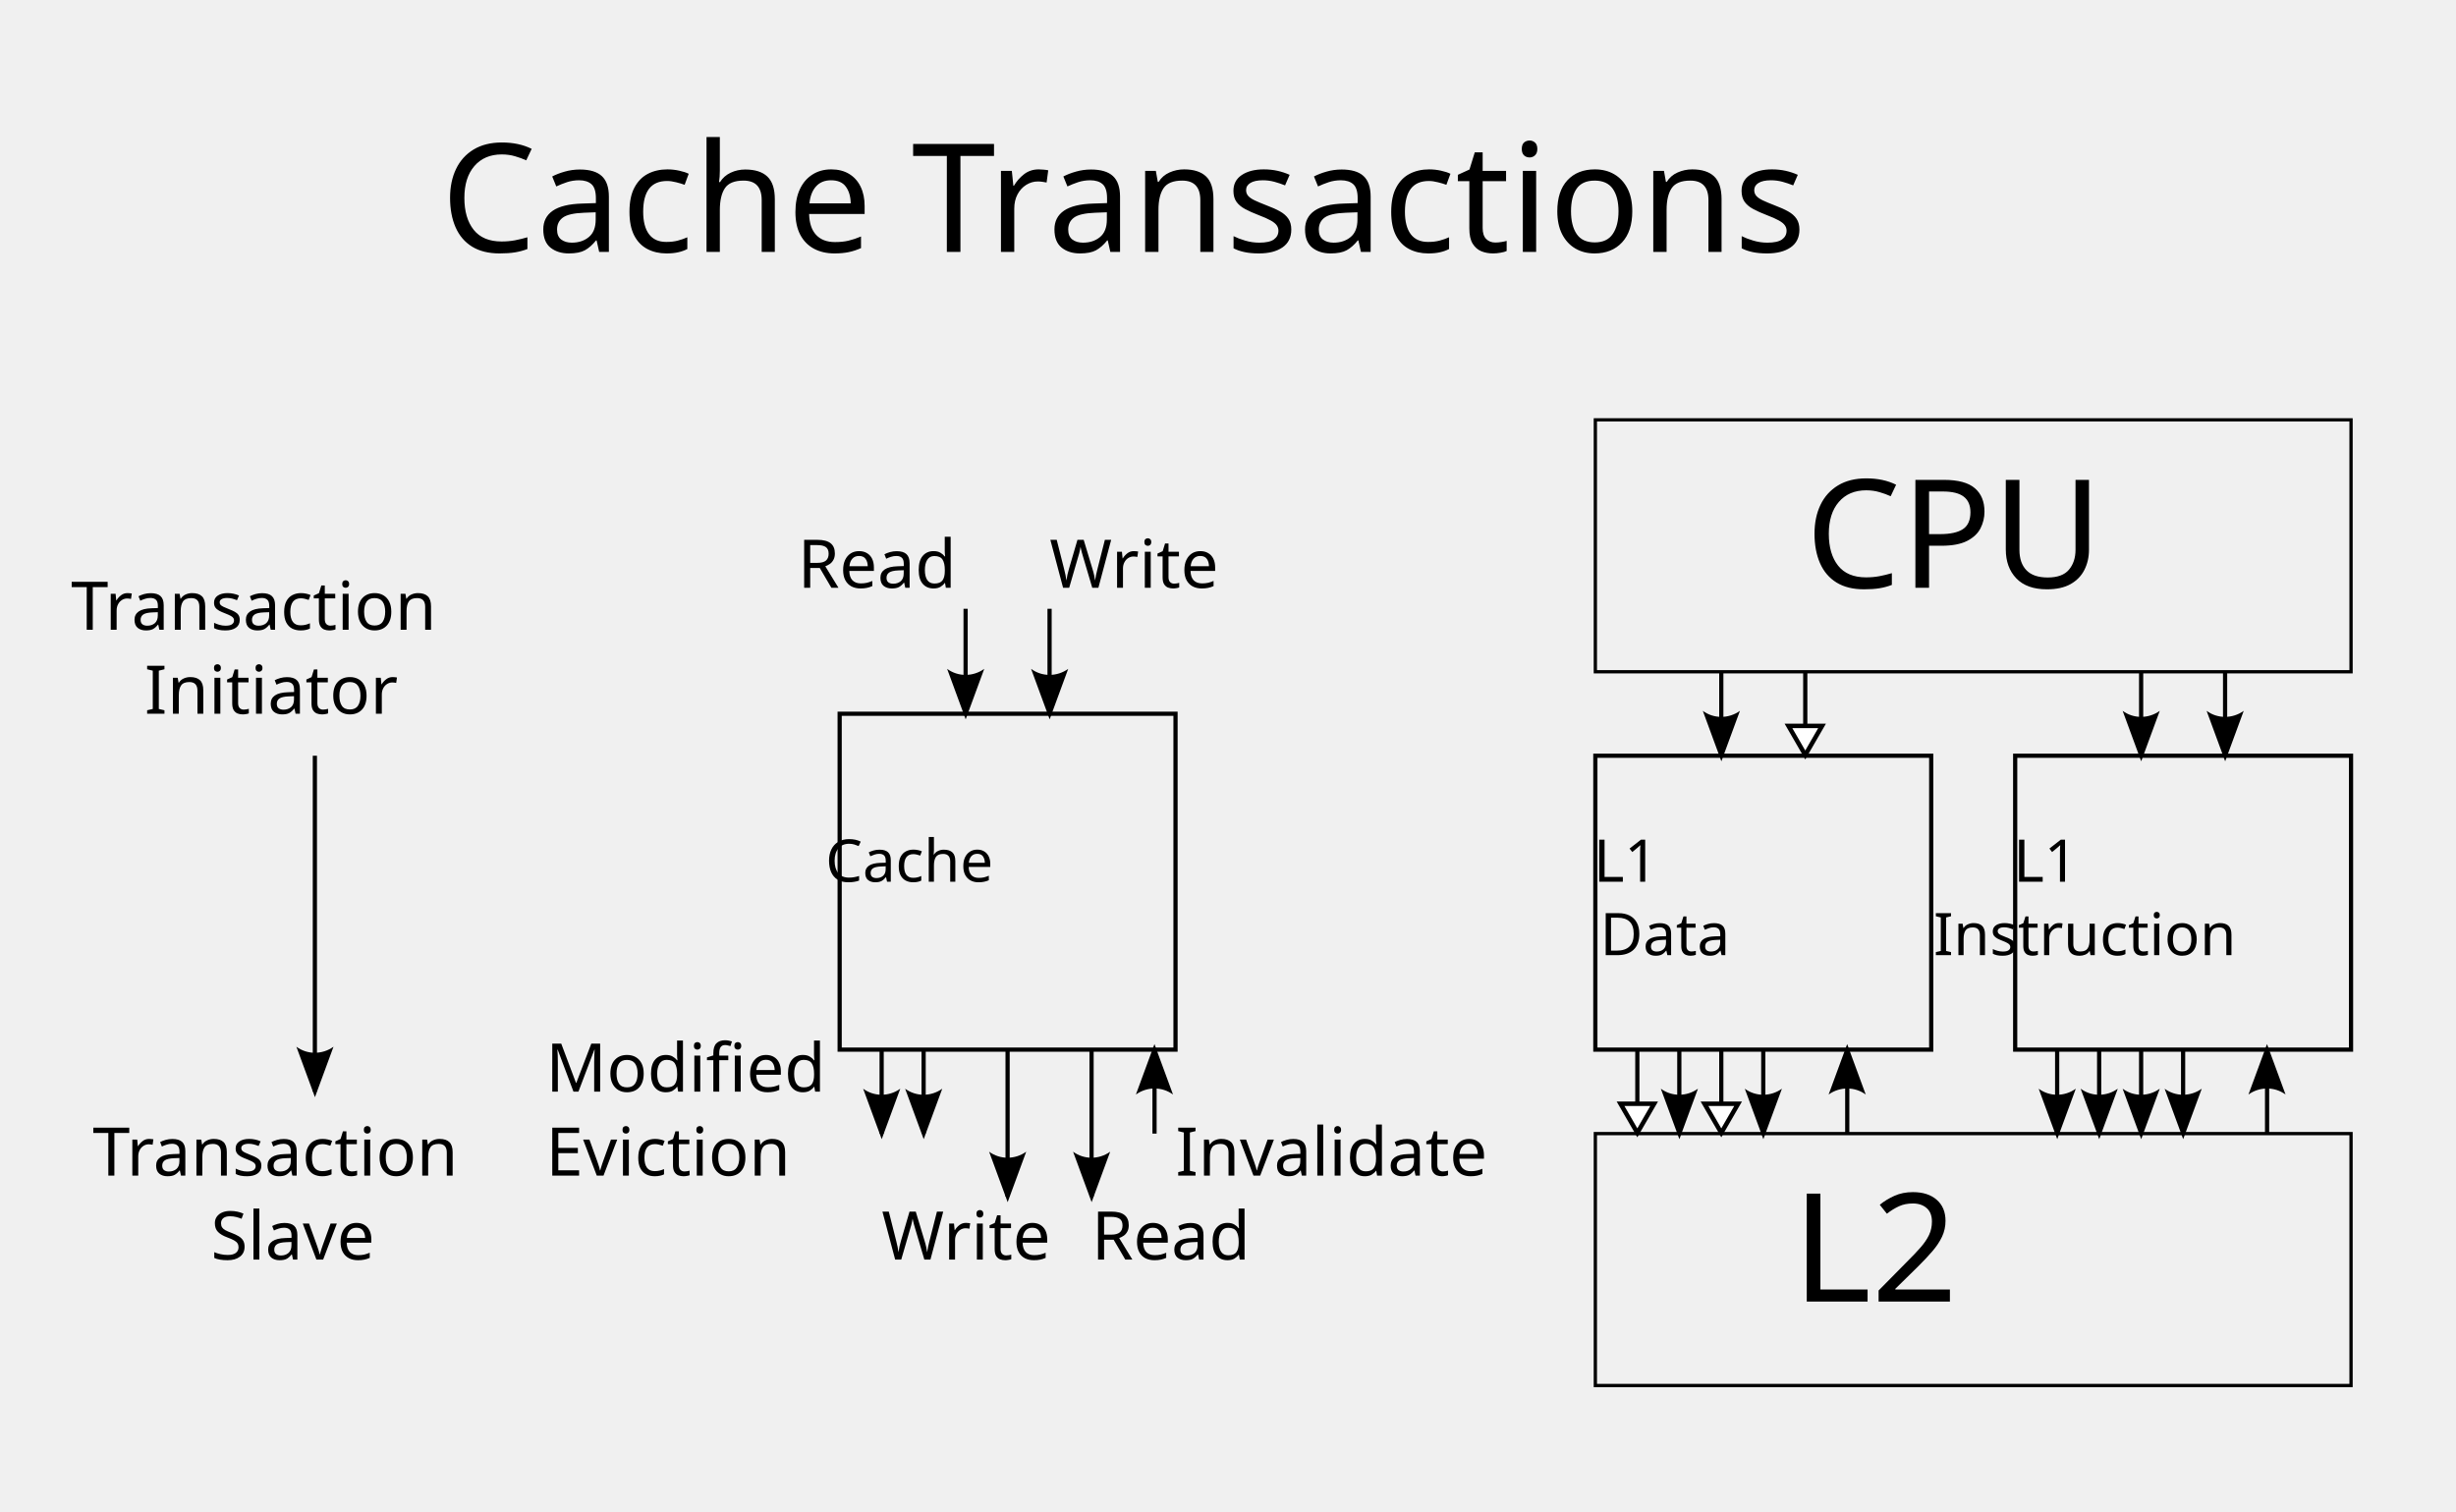
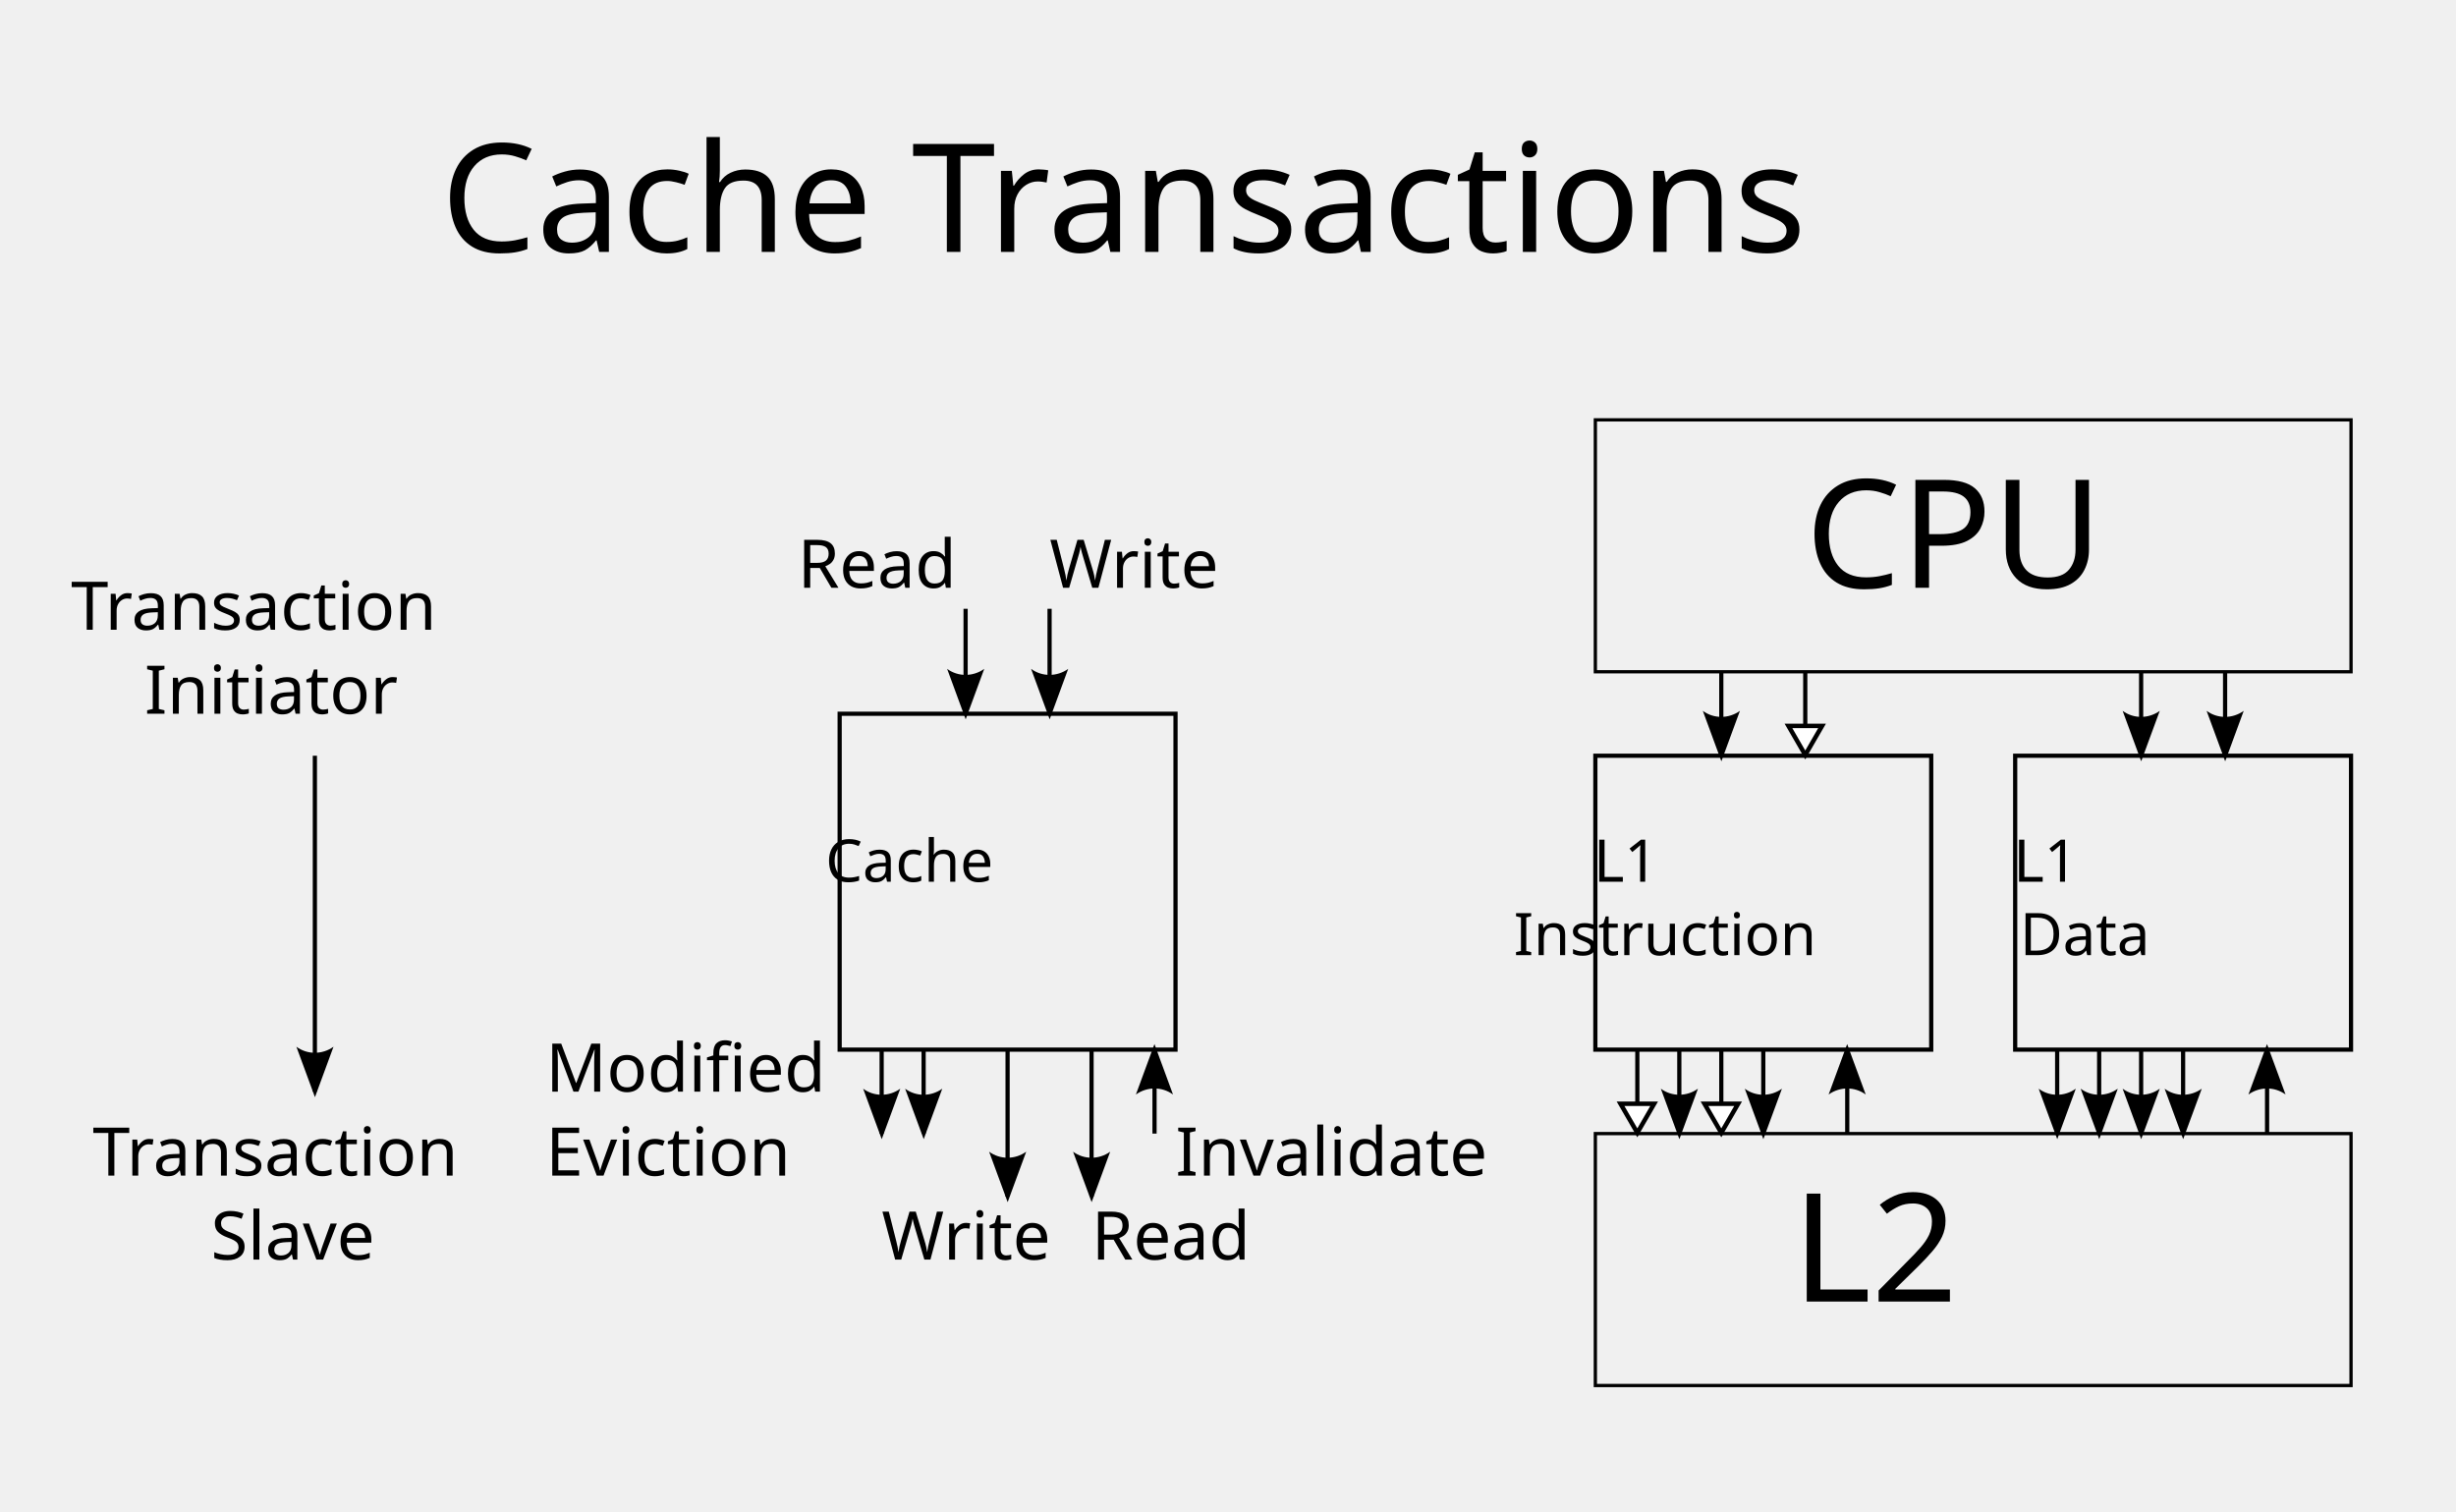
<svg xmlns="http://www.w3.org/2000/svg" width="585" height="360" id="svg2" version="1.1">
  <defs id="defs4">
    <marker orient="auto" refY="0.0" refX="0.0" id="EmptyTriangleOutL" style="overflow:visible">
      <path id="path4670" d="M 5.77,0.0 L -2.88,5.0 L -2.88,-5.0 L 5.77,0.0 z " style="fill-rule:evenodd;fill:#FFFFFF;stroke:#000000;stroke-width:1.0pt" transform="scale(0.8) translate(-6,0)" />
    </marker>
    <marker orient="auto" refY="0" refX="0" id="Arrow2Lend" style="overflow:visible">
      <path id="path3889" style="fill-rule:evenodd;stroke-width:0.625;stroke-linejoin:round" d="M 8.719,4.034 -2.207,0.016 8.719,-4.002 c -1.745,2.372 -1.735,5.617 -6e-7,8.035 z" transform="matrix(-1.1,0,0,-1.1,-1.1,0)" />
    </marker>
    <marker orient="auto" refY="0" refX="0" id="Arrow2Lend-7" style="overflow:visible">
      <path id="path3889-3" style="fill-rule:evenodd;stroke-width:0.625;stroke-linejoin:round" d="M 8.719,4.034 -2.207,0.016 8.719,-4.002 c -1.745,2.372 -1.735,5.617 -6e-7,8.035 z" transform="matrix(-1.1,0,0,-1.1,-1.1,0)" />
    </marker>
    <marker orient="auto" refY="0" refX="0" id="Arrow2Lend-5" style="overflow:visible">
      <path id="path3889-8" style="fill-rule:evenodd;stroke-width:0.625;stroke-linejoin:round" d="M 8.719,4.034 -2.207,0.016 8.719,-4.002 c -1.745,2.372 -1.735,5.617 -6e-7,8.035 z" transform="matrix(-1.1,0,0,-1.1,-1.1,0)" />
    </marker>
    <marker orient="auto" refY="0" refX="0" id="Arrow2Lend-1" style="overflow:visible">
      <path id="path3889-6" style="fill-rule:evenodd;stroke-width:0.625;stroke-linejoin:round" d="M 8.719,4.034 -2.207,0.016 8.719,-4.002 c -1.745,2.372 -1.735,5.617 -6e-7,8.035 z" transform="matrix(-1.1,0,0,-1.1,-1.1,0)" />
    </marker>
    <marker orient="auto" refY="0" refX="0" id="Arrow2Lend-0" style="overflow:visible">
      <path id="path3889-2" style="fill-rule:evenodd;stroke-width:0.625;stroke-linejoin:round" d="M 8.719,4.034 -2.207,0.016 8.719,-4.002 c -1.745,2.372 -1.735,5.617 -6e-7,8.035 z" transform="matrix(-1.1,0,0,-1.1,-1.1,0)" />
    </marker>
    <marker orient="auto" refY="0" refX="0" id="Arrow2Lend-04" style="overflow:visible">
      <path id="path3889-60" style="fill-rule:evenodd;stroke-width:0.625;stroke-linejoin:round" d="M 8.719,4.034 -2.207,0.016 8.719,-4.002 c -1.745,2.372 -1.735,5.617 -6e-7,8.035 z" transform="matrix(-1.1,0,0,-1.1,-1.1,0)" />
    </marker>
    <marker orient="auto" refY="0" refX="0" id="marker3039" style="overflow:visible">
      <path id="path3041" style="fill-rule:evenodd;stroke-width:0.625;stroke-linejoin:round" d="M 8.719,4.034 -2.207,0.016 8.719,-4.002 c -1.745,2.372 -1.735,5.617 -6e-7,8.035 z" transform="matrix(-1.1,0,0,-1.1,-1.1,0)" />
    </marker>
    <marker orient="auto" refY="0" refX="0" id="Arrow2Lend-9" style="overflow:visible">
      <path id="path3889-86" style="fill-rule:evenodd;stroke-width:0.625;stroke-linejoin:round" d="M 8.719,4.034 -2.207,0.016 8.719,-4.002 c -1.745,2.372 -1.735,5.617 -6e-7,8.035 z" transform="matrix(-1.1,0,0,-1.1,-1.1,0)" />
    </marker>
    <marker orient="auto" refY="0" refX="0" id="Arrow2Lend-09" style="overflow:visible">
      <path id="path3889-9" style="fill-rule:evenodd;stroke-width:0.625;stroke-linejoin:round" d="M 8.719,4.034 -2.207,0.016 8.719,-4.002 c -1.745,2.372 -1.735,5.617 -6e-7,8.035 z" transform="matrix(-1.1,0,0,-1.1,-1.1,0)" />
    </marker>
    <marker orient="auto" refY="0" refX="0" id="Arrow2Lend-00" style="overflow:visible">
      <path id="path3889-28" style="fill-rule:evenodd;stroke-width:0.625;stroke-linejoin:round" d="M 8.719,4.034 -2.207,0.016 8.719,-4.002 c -1.745,2.372 -1.735,5.617 -6e-7,8.035 z" transform="matrix(-1.1,0,0,-1.1,-1.1,0)" />
    </marker>
    <marker orient="auto" refY="0" refX="0" id="marker3156" style="overflow:visible">
      <path id="path3158" style="fill-rule:evenodd;stroke-width:0.625;stroke-linejoin:round" d="M 8.719,4.034 -2.207,0.016 8.719,-4.002 c -1.745,2.372 -1.735,5.617 -6e-7,8.035 z" transform="matrix(-1.1,0,0,-1.1,-1.1,0)" />
    </marker>
    <marker orient="auto" refY="0" refX="0" id="marker3160" style="overflow:visible">
      <path id="path3162" style="fill-rule:evenodd;stroke-width:0.625;stroke-linejoin:round" d="M 8.719,4.034 -2.207,0.016 8.719,-4.002 c -1.745,2.372 -1.735,5.617 -6e-7,8.035 z" transform="matrix(-1.1,0,0,-1.1,-1.1,0)" />
    </marker>
    <marker orient="auto" refY="0" refX="0" id="marker3164" style="overflow:visible">
      <path id="path3166" style="fill-rule:evenodd;stroke-width:0.625;stroke-linejoin:round" d="M 8.719,4.034 -2.207,0.016 8.719,-4.002 c -1.745,2.372 -1.735,5.617 -6e-7,8.035 z" transform="matrix(-1.1,0,0,-1.1,-1.1,0)" />
    </marker>
    <marker orient="auto" refY="0" refX="0" id="Arrow2Lend-3" style="overflow:visible">
      <path id="path3889-5" style="fill-rule:evenodd;stroke-width:0.625;stroke-linejoin:round" d="M 8.719,4.034 -2.207,0.016 8.719,-4.002 c -1.745,2.372 -1.735,5.617 -6e-7,8.035 z" transform="matrix(-1.1,0,0,-1.1,-1.1,0)" />
    </marker>
    <marker orient="auto" refY="0" refX="0" id="Arrow2Lend-091" style="overflow:visible">
      <path id="path3889-84" style="fill-rule:evenodd;stroke-width:0.625;stroke-linejoin:round" d="M 8.719,4.034 -2.207,0.016 8.719,-4.002 c -1.745,2.372 -1.735,5.617 -6e-7,8.035 z" transform="matrix(-1.1,0,0,-1.1,-1.1,0)" />
    </marker>
    <marker orient="auto" refY="0" refX="0" id="Arrow2Lend-12" style="overflow:visible">
      <path id="path3889-7" style="fill-rule:evenodd;stroke-width:0.625;stroke-linejoin:round" d="M 8.719,4.034 -2.207,0.016 8.719,-4.002 c -1.745,2.372 -1.735,5.617 -6e-7,8.035 z" transform="matrix(-1.1,0,0,-1.1,-1.1,0)" />
    </marker>
    <marker orient="auto" refY="0" refX="0" id="Arrow2Lend-55" style="overflow:visible">
      <path id="path3889-53" style="fill-rule:evenodd;stroke-width:0.625;stroke-linejoin:round" d="M 8.719,4.034 -2.207,0.016 8.719,-4.002 c -1.745,2.372 -1.735,5.617 -6e-7,8.035 z" transform="matrix(-1.1,0,0,-1.1,-1.1,0)" />
    </marker>
    <marker orient="auto" refY="0" refX="0" id="Arrow2Lend-98" style="overflow:visible">
      <path id="path3889-1" style="fill-rule:evenodd;stroke-width:0.625;stroke-linejoin:round" d="M 8.719,4.034 -2.207,0.016 8.719,-4.002 c -1.745,2.372 -1.735,5.617 -6e-7,8.035 z" transform="matrix(-1.1,0,0,-1.1,-1.1,0)" />
    </marker>
  </defs>
  <g id="layer1" transform="translate(0,-692.3597)">
    <text xml:space="preserve" style="font-size:36px;font-style:normal;font-weight:normal;line-height:125%;letter-spacing:0px;word-spacing:0px;fill:#000000;fill-opacity:1;stroke:none;font-family:Sans" x="105" y="752.36" id="text2989">
      <tspan id="tspan2991" x="105" y="752.36">Cache Transactions</tspan>
    </text>
    <rect style="fill:none;stroke:#000000;stroke-width:0.782;stroke-miterlimit:4;stroke-opacity:1;stroke-dasharray:none;stroke-dashoffset:0" id="rect2997" width="180" height="60" x="380" y="792.36" />
    <text xml:space="preserve" style="font-size:36px;font-style:normal;font-weight:normal;line-height:125%;letter-spacing:0px;word-spacing:0px;fill:#000000;fill-opacity:1;stroke:none;font-family:Sans" x="430" y="832.36" id="text2999">
      <tspan id="tspan3001" x="430" y="832.36">CPU</tspan>
    </text>
    <rect style="fill:none;stroke:#000000;stroke-width:1;stroke-miterlimit:4;stroke-opacity:1;stroke-dasharray:none;stroke-dashoffset:0" id="rect3003" width="80" height="70" x="380" y="872.36" />
    <rect style="fill:none;stroke:#000000;stroke-width:1;stroke-miterlimit:4;stroke-opacity:1;stroke-dasharray:none;stroke-dashoffset:0" id="rect3005" width="80" height="70" x="480" y="872.36" />
-     <text xml:space="preserve" style="font-size:36px;font-style:normal;font-weight:normal;text-align:center;line-height:125%;letter-spacing:0px;word-spacing:0px;text-anchor:middle;fill:#000000;fill-opacity:1;stroke:none;font-family:Sans" x="420" y="902.36" id="text3007">
-       <tspan id="tspan3009" x="420" y="902.36" style="font-size:14px;text-align:center;text-anchor:middle">L1</tspan>
-       <tspan x="420" y="919.86" id="tspan3011" style="font-size:14px;text-align:center;text-anchor:middle">Data</tspan>
+     <text xml:space="preserve" style="font-size:36px;font-style:normal;font-weight:normal;text-align:center;line-height:125%;letter-spacing:0px;word-spacing:0px;text-anchor:middle;fill:#000000;fill-opacity:1;stroke:none;font-family:Sans" x="520" y="902.36" id="text3007">
+       <tspan id="tspan3009" x="520" y="902.36" style="font-size:14px;text-align:center;text-anchor:middle">L1</tspan>
+       <tspan x="520" y="919.86" id="tspan3011" style="font-size:14px;text-align:center;text-anchor:middle">Data</tspan>
    </text>
-     <text xml:space="preserve" style="font-size:36px;font-style:normal;font-weight:normal;text-align:center;line-height:125%;letter-spacing:0px;word-spacing:0px;text-anchor:middle;fill:#000000;fill-opacity:1;stroke:none;font-family:Sans" x="520" y="902.36" id="text3007-8">
-       <tspan id="tspan3009-1" x="520" y="902.36" style="font-size:14px;text-align:center;text-anchor:middle">L1</tspan>
-       <tspan x="520" y="919.86" id="tspan3011-1" style="font-size:14px;text-align:center;text-anchor:middle">Instruction</tspan>
+     <text xml:space="preserve" style="font-size:36px;font-style:normal;font-weight:normal;text-align:center;line-height:125%;letter-spacing:0px;word-spacing:0px;text-anchor:middle;fill:#000000;fill-opacity:1;stroke:none;font-family:Sans" x="420" y="902.36" id="text3007-8">
+       <tspan id="tspan3009-1" x="420" y="902.36" style="font-size:14px;text-align:center;text-anchor:middle">L1</tspan>
+       <tspan x="420" y="919.86" id="tspan3011-1" style="font-size:14px;text-align:center;text-anchor:middle">Instruction</tspan>
    </text>
    <rect style="fill:none;stroke:#000000;stroke-width:0.782;stroke-miterlimit:4;stroke-opacity:1;stroke-dasharray:none;stroke-dashoffset:0" id="rect2997-1" width="180" height="60" x="380" y="962.36" />
    <text xml:space="preserve" style="font-size:36px;font-style:normal;font-weight:normal;text-align:center;line-height:125%;letter-spacing:0px;word-spacing:0px;text-anchor:middle;fill:#000000;fill-opacity:1;stroke:none;font-family:Sans" x="470" y="1002.36" id="text2999-8">
      <tspan id="tspan3001-5" x="470" y="1002.36">L2</tspan>
    </text>
    <path style="fill:none;stroke:#000000;stroke-width:1px;stroke-linecap:butt;stroke-linejoin:miter;stroke-opacity:1;marker-end:url(#Arrow2Lend)" d="m 410,852.36 0,20" id="path3076" />
    <path style="fill:none;stroke:#000000;stroke-width:1px;stroke-linecap:butt;stroke-linejoin:miter;stroke-opacity:1;marker-end:url(#Arrow2Lend)" d="m 510,852.36 0,20" id="path3080" />
    <path style="fill:none;stroke:#000000;stroke-width:1px;stroke-linecap:butt;stroke-linejoin:miter;stroke-opacity:1;marker-end:url(#EmptyTriangleOutL)" d="m 410,942.36 0,20" id="path3084" />
    <path style="fill:none;stroke:#000000;stroke-width:1px;stroke-linecap:butt;stroke-linejoin:miter;stroke-opacity:1;marker-end:url(#Arrow2Lend)" d="m 510,942.36 0,20" id="path3086" />
    <path style="fill:none;stroke:#000000;stroke-width:1px;stroke-linecap:butt;stroke-linejoin:miter;stroke-opacity:1;marker-end:url(#Arrow2Lend)" d="m 440,962.36 0,-20" id="path3088" />
    <path style="fill:none;stroke:#000000;stroke-width:1px;stroke-linecap:butt;stroke-linejoin:miter;stroke-opacity:1;marker-end:url(#Arrow2Lend)" d="m 540,962.36 0,-20" id="path3092" />
    <path style="fill:none;stroke:#000000;stroke-width:1px;stroke-linecap:butt;stroke-linejoin:miter;stroke-opacity:1;marker-end:url(#Arrow2Lend-98)" d="m 400,942.36 0,20" id="path3084-8" />
    <path style="fill:none;stroke:#000000;stroke-width:1px;stroke-linecap:butt;stroke-linejoin:miter;stroke-opacity:1;marker-end:url(#Arrow2Lend)" d="m 500,942.36 0,20" id="path3084-85" />
    <path style="fill:none;stroke:#000000;stroke-width:1px;stroke-linecap:butt;stroke-linejoin:miter;stroke-opacity:1;marker-end:url(#EmptyTriangleOutL)" d="m 430,852.36 0,20" id="path3076-2" />
    <path style="fill:none;stroke:#000000;stroke-width:1px;stroke-linecap:butt;stroke-linejoin:miter;stroke-opacity:1;marker-end:url(#Arrow2Lend)" d="m 530,852.36 0,20" id="path3080-1" />
    <text xml:space="preserve" style="font-size:16px;font-style:normal;font-weight:normal;line-height:125%;letter-spacing:0px;word-spacing:0px;fill:#000000;fill-opacity:1;stroke:none;font-family:Sans" x="427.143" y="186.648" id="text3021">
      <tspan id="tspan3023" x="427.143" y="186.648" />
    </text>
    <rect style="fill:none;stroke:#000000;stroke-width:1;stroke-miterlimit:4;stroke-opacity:1;stroke-dasharray:none;stroke-dashoffset:0" id="rect3025" width="80" height="80" x="200" y="862.36" />
    <path style="fill:none;stroke:#000000;stroke-width:1px;stroke-linecap:butt;stroke-linejoin:miter;stroke-opacity:1;marker-end:url(#Arrow2Lend)" d="m 230,837.36 0,25" id="path3080-4" />
    <path style="fill:none;stroke:#000000;stroke-width:1px;stroke-linecap:butt;stroke-linejoin:miter;stroke-opacity:1;marker-end:url(#Arrow2Lend)" d="m 250,837.36 0,25" id="path3080-1-2" />
    <text xml:space="preserve" style="font-size:16px;font-style:normal;font-weight:normal;line-height:125%;letter-spacing:0px;word-spacing:0px;fill:#000000;fill-opacity:1;stroke:none;font-family:Sans" x="190" y="832.36" id="text3062">
      <tspan id="tspan3064" x="190" y="832.36">Read</tspan>
    </text>
    <text xml:space="preserve" style="font-size:16px;font-style:normal;font-weight:normal;line-height:125%;letter-spacing:0px;word-spacing:0px;fill:#000000;fill-opacity:1;stroke:none;font-family:Sans" x="250" y="832.36" id="text3066">
      <tspan id="tspan3068" x="250" y="832.36">Write</tspan>
    </text>
    <text xml:space="preserve" style="font-size:36px;font-style:normal;font-weight:normal;text-align:center;line-height:125%;letter-spacing:0px;word-spacing:0px;text-anchor:middle;fill:#000000;fill-opacity:1;stroke:none;font-family:Sans" x="240" y="902.36" id="text3007-8-3">
      <tspan x="240" y="902.36" id="tspan3011-1-5" style="font-size:14px;text-align:center;text-anchor:middle">Cache</tspan>
    </text>
    <path style="fill:none;stroke:#000000;stroke-width:1px;stroke-linecap:butt;stroke-linejoin:miter;stroke-opacity:1;marker-end:url(#EmptyTriangleOutL);marker-mid:none" d="m 390,942.36 0,20" id="path3084-8-3" />
    <path style="fill:none;stroke:#000000;stroke-width:1px;stroke-linecap:butt;stroke-linejoin:miter;stroke-opacity:1;marker-end:url(#Arrow2Lend)" d="m 490,942.36 0,20" id="path3084-8-3-3" />
    <path style="fill:none;stroke:#000000;stroke-width:1px;stroke-linecap:butt;stroke-linejoin:miter;stroke-opacity:1;marker-end:url(#Arrow2Lend)" d="m 260,942.36 0,35" id="path3084-4" />
    <path style="fill:none;stroke:#000000;stroke-width:1px;stroke-linecap:butt;stroke-linejoin:miter;stroke-opacity:1;marker-end:url(#Arrow2Lend)" d="m 275,962.36 0,-20" id="path3088-3" />
    <path style="fill:none;stroke:#000000;stroke-width:1px;stroke-linecap:butt;stroke-linejoin:miter;stroke-opacity:1;marker-end:url(#Arrow2Lend)" d="m 240,942.36 0,35" id="path3084-8-4" />
    <path style="fill:none;stroke:#000000;stroke-width:1px;stroke-linecap:butt;stroke-linejoin:miter;stroke-opacity:1;marker-end:url(#Arrow2Lend)" d="m 220,942.36 0,20" id="path3084-8-3-0" />
    <text xml:space="preserve" style="font-size:16px;font-style:normal;font-weight:normal;line-height:125%;letter-spacing:0px;word-spacing:0px;fill:#000000;fill-opacity:1;stroke:none;font-family:Sans" x="280" y="972.36" id="text3201">
      <tspan id="tspan3203" x="280" y="972.36">Invalidate</tspan>
    </text>
    <text xml:space="preserve" style="font-size:16px;font-style:normal;font-weight:normal;line-height:125%;letter-spacing:0px;word-spacing:0px;fill:#000000;fill-opacity:1;stroke:none;font-family:Sans" x="260" y="992.36" id="text3205">
      <tspan id="tspan3207" x="260" y="992.36">Read</tspan>
    </text>
    <text xml:space="preserve" style="font-size:16px;font-style:normal;font-weight:normal;line-height:125%;letter-spacing:0px;word-spacing:0px;fill:#000000;fill-opacity:1;stroke:none;font-family:Sans" x="210" y="992.36" id="text3209">
      <tspan id="tspan3211" x="210" y="992.36">Write</tspan>
    </text>
    <text xml:space="preserve" style="font-size:16px;font-style:normal;font-weight:normal;line-height:125%;letter-spacing:0px;word-spacing:0px;fill:#000000;fill-opacity:1;stroke:none;font-family:Sans" x="130" y="952.36" id="text3213">
      <tspan id="tspan3215" x="130" y="952.36">Modified</tspan>
    </text>
    <path style="fill:none;stroke:#000000;stroke-width:1px;stroke-linecap:butt;stroke-linejoin:miter;stroke-opacity:1;marker-end:url(#Arrow2Lend)" d="m 75,872.36 0,80" id="path3084-8-4-9" />
    <text xml:space="preserve" style="font-size:16px;font-style:normal;font-weight:normal;text-align:center;line-height:125%;letter-spacing:0px;word-spacing:0px;text-anchor:middle;fill:#000000;fill-opacity:1;stroke:none;font-family:Sans" x="80.148" y="972.36" id="text3201-0">
      <tspan id="tspan3203-0" x="80.148" y="972.36">Transaction</tspan>
      <tspan x="80.148" y="992.36" id="tspan3285">Slave</tspan>
    </text>
    <text xml:space="preserve" style="font-size:16px;font-style:normal;font-weight:normal;text-align:center;line-height:125%;letter-spacing:0px;word-spacing:0px;text-anchor:middle;fill:#000000;fill-opacity:1;stroke:none;font-family:Sans" x="75" y="842.36" id="text3201-0-3">
      <tspan id="tspan3203-0-2" x="75" y="842.36">Transaction</tspan>
      <tspan x="75" y="862.36" id="tspan3283">Initiator</tspan>
    </text>
    <text xml:space="preserve" style="font-size:16px;font-style:normal;font-weight:normal;line-height:125%;letter-spacing:0px;word-spacing:0px;fill:#000000;fill-opacity:1;stroke:none;font-family:Sans" x="588.571" y="432.362" id="text3287">
      <tspan id="tspan3289" x="588.571" y="432.362" />
    </text>
    <path style="fill:none;stroke:#000000;stroke-width:1px;stroke-linecap:butt;stroke-linejoin:miter;stroke-opacity:1;marker-end:url(#Arrow2Lend)" d="m 210,942.36 0,20" id="path3084-8-3-0-7" />
    <text xml:space="preserve" style="font-size:16px;font-style:normal;font-weight:normal;line-height:125%;letter-spacing:0px;word-spacing:0px;fill:#000000;fill-opacity:1;stroke:none;font-family:Sans" x="130" y="972.36" id="text3213-0">
      <tspan id="tspan3215-1" x="130" y="972.36">Eviction</tspan>
    </text>
    <path style="fill:none;stroke:#000000;stroke-width:1px;stroke-linecap:butt;stroke-linejoin:miter;stroke-opacity:1;marker-end:url(#Arrow2Lend)" d="m 520,942.36 0,20" id="path3086-3" />
    <path style="fill:none;stroke:#000000;stroke-width:1px;stroke-linecap:butt;stroke-linejoin:miter;stroke-opacity:1;marker-end:url(#Arrow2Lend)" d="m 420,942.36 0,20" id="path3084-5" />
  </g>
</svg>
